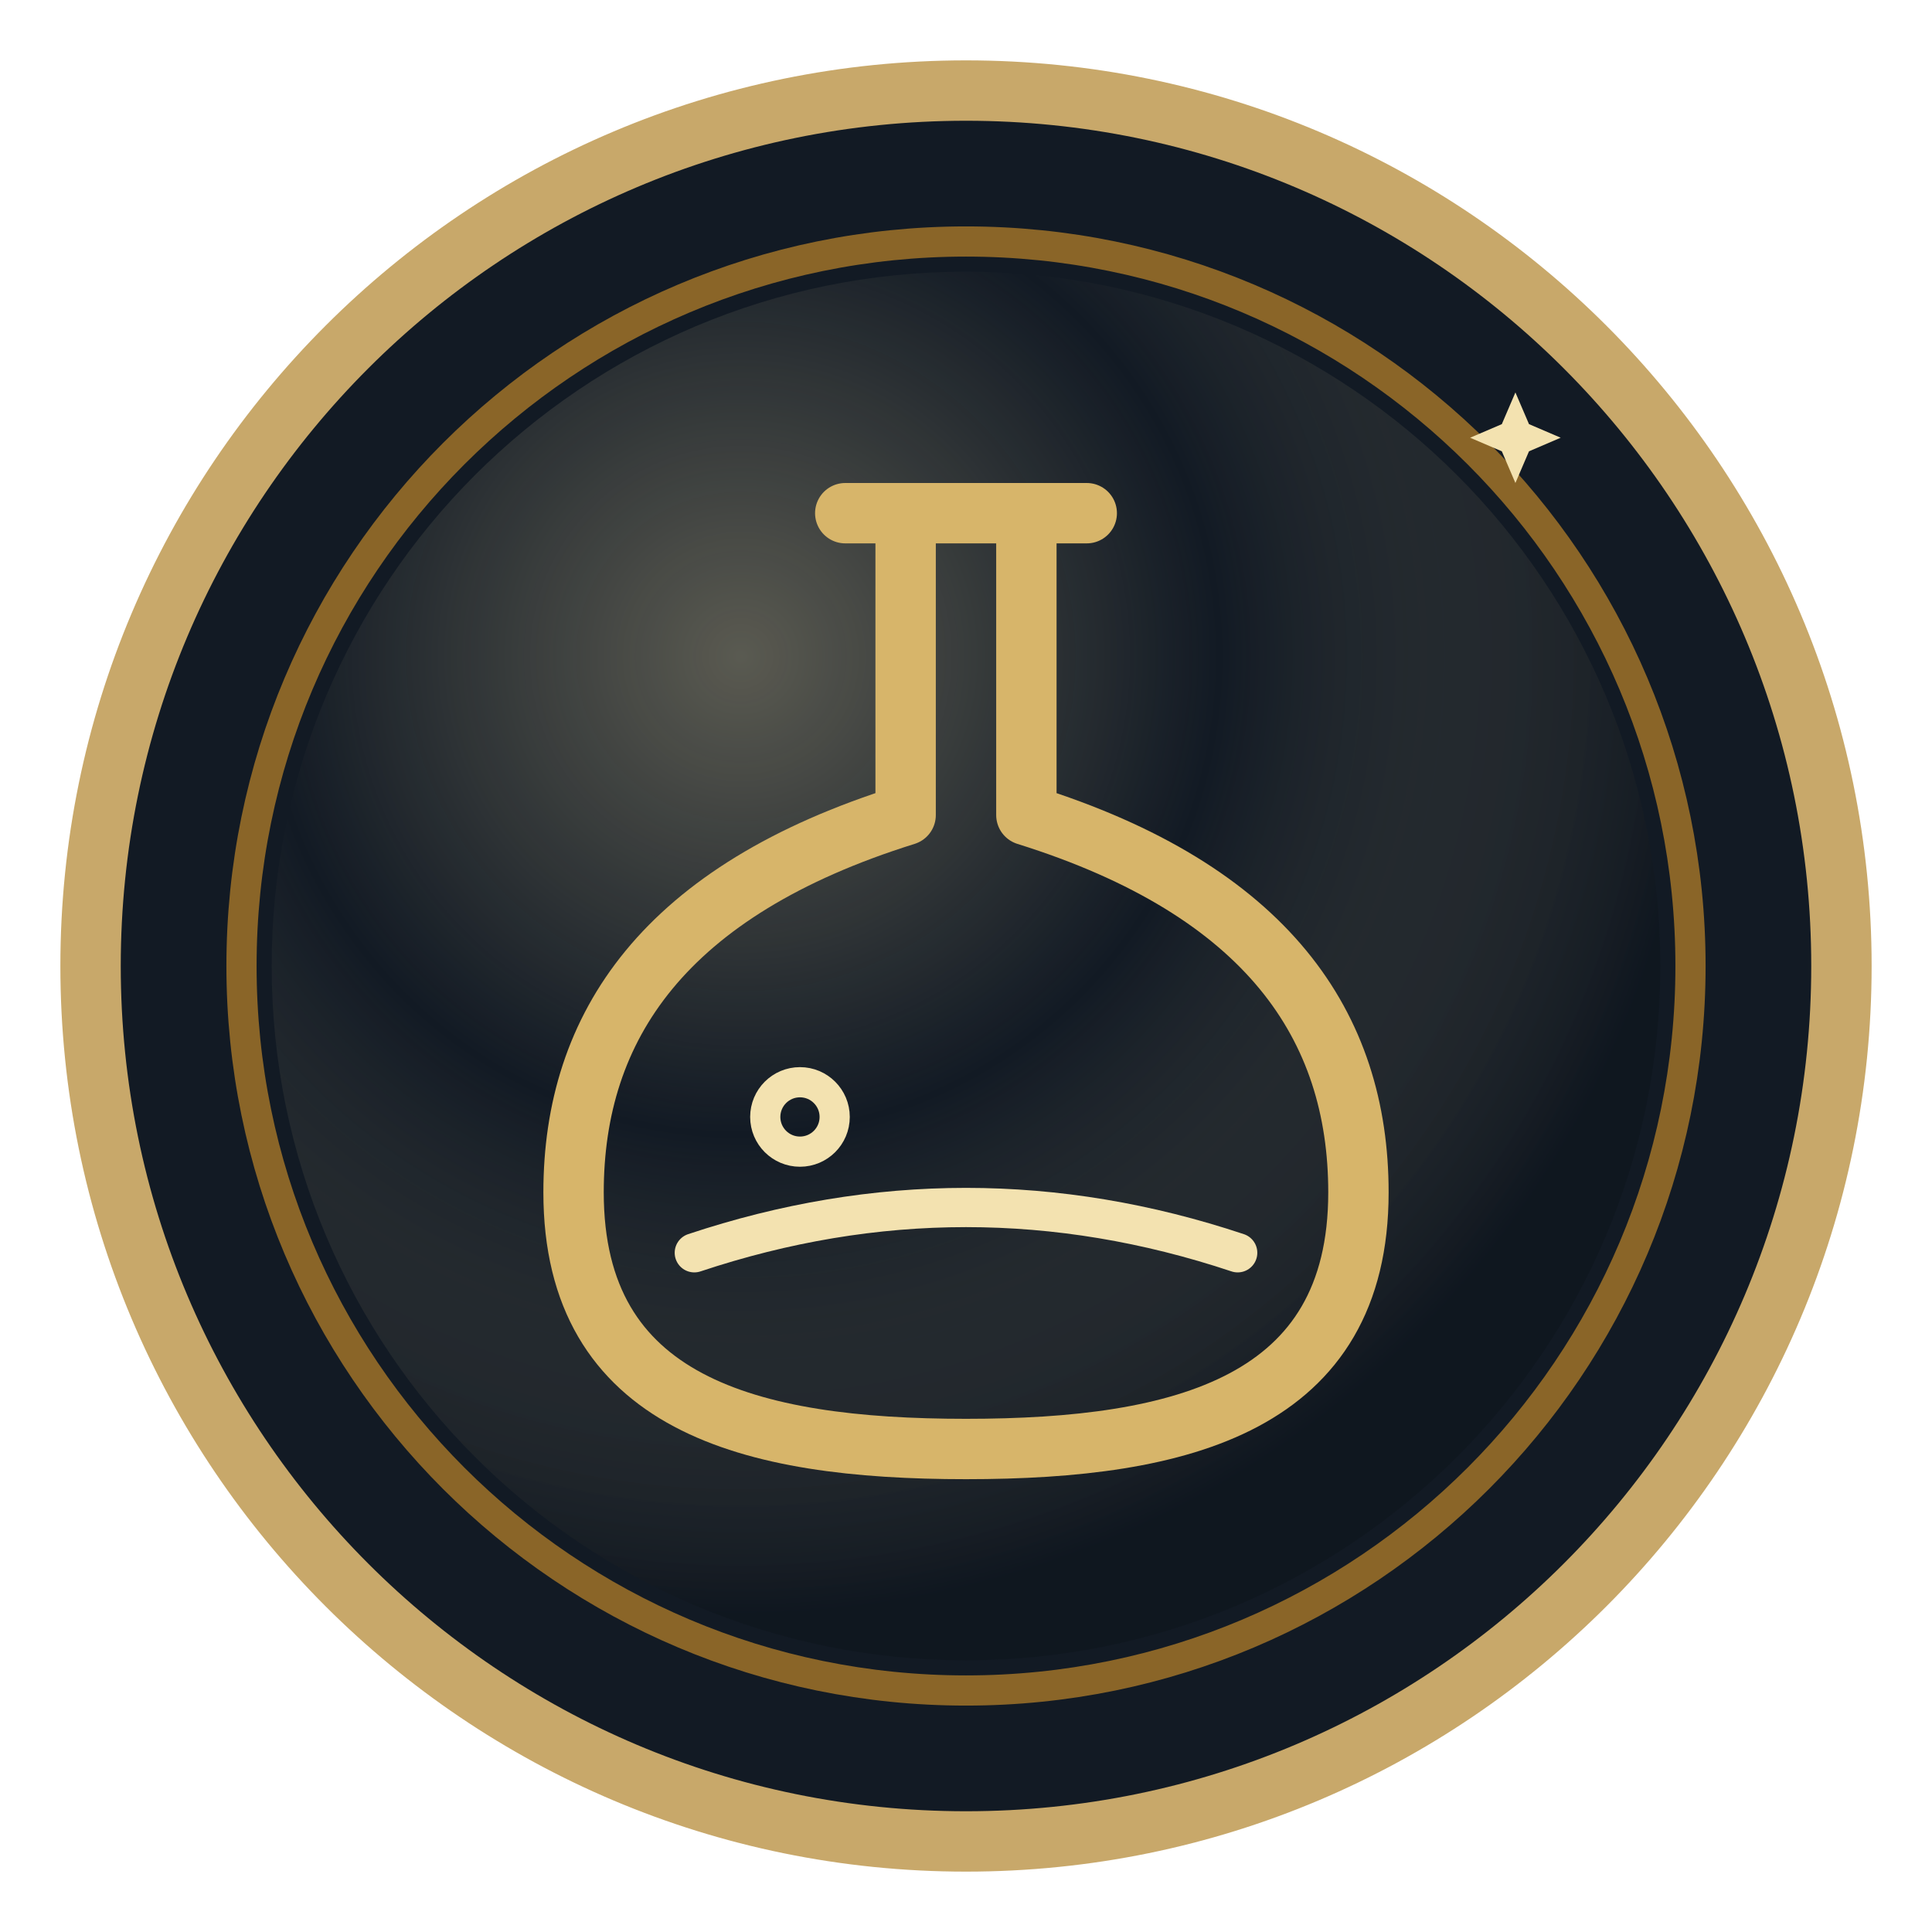
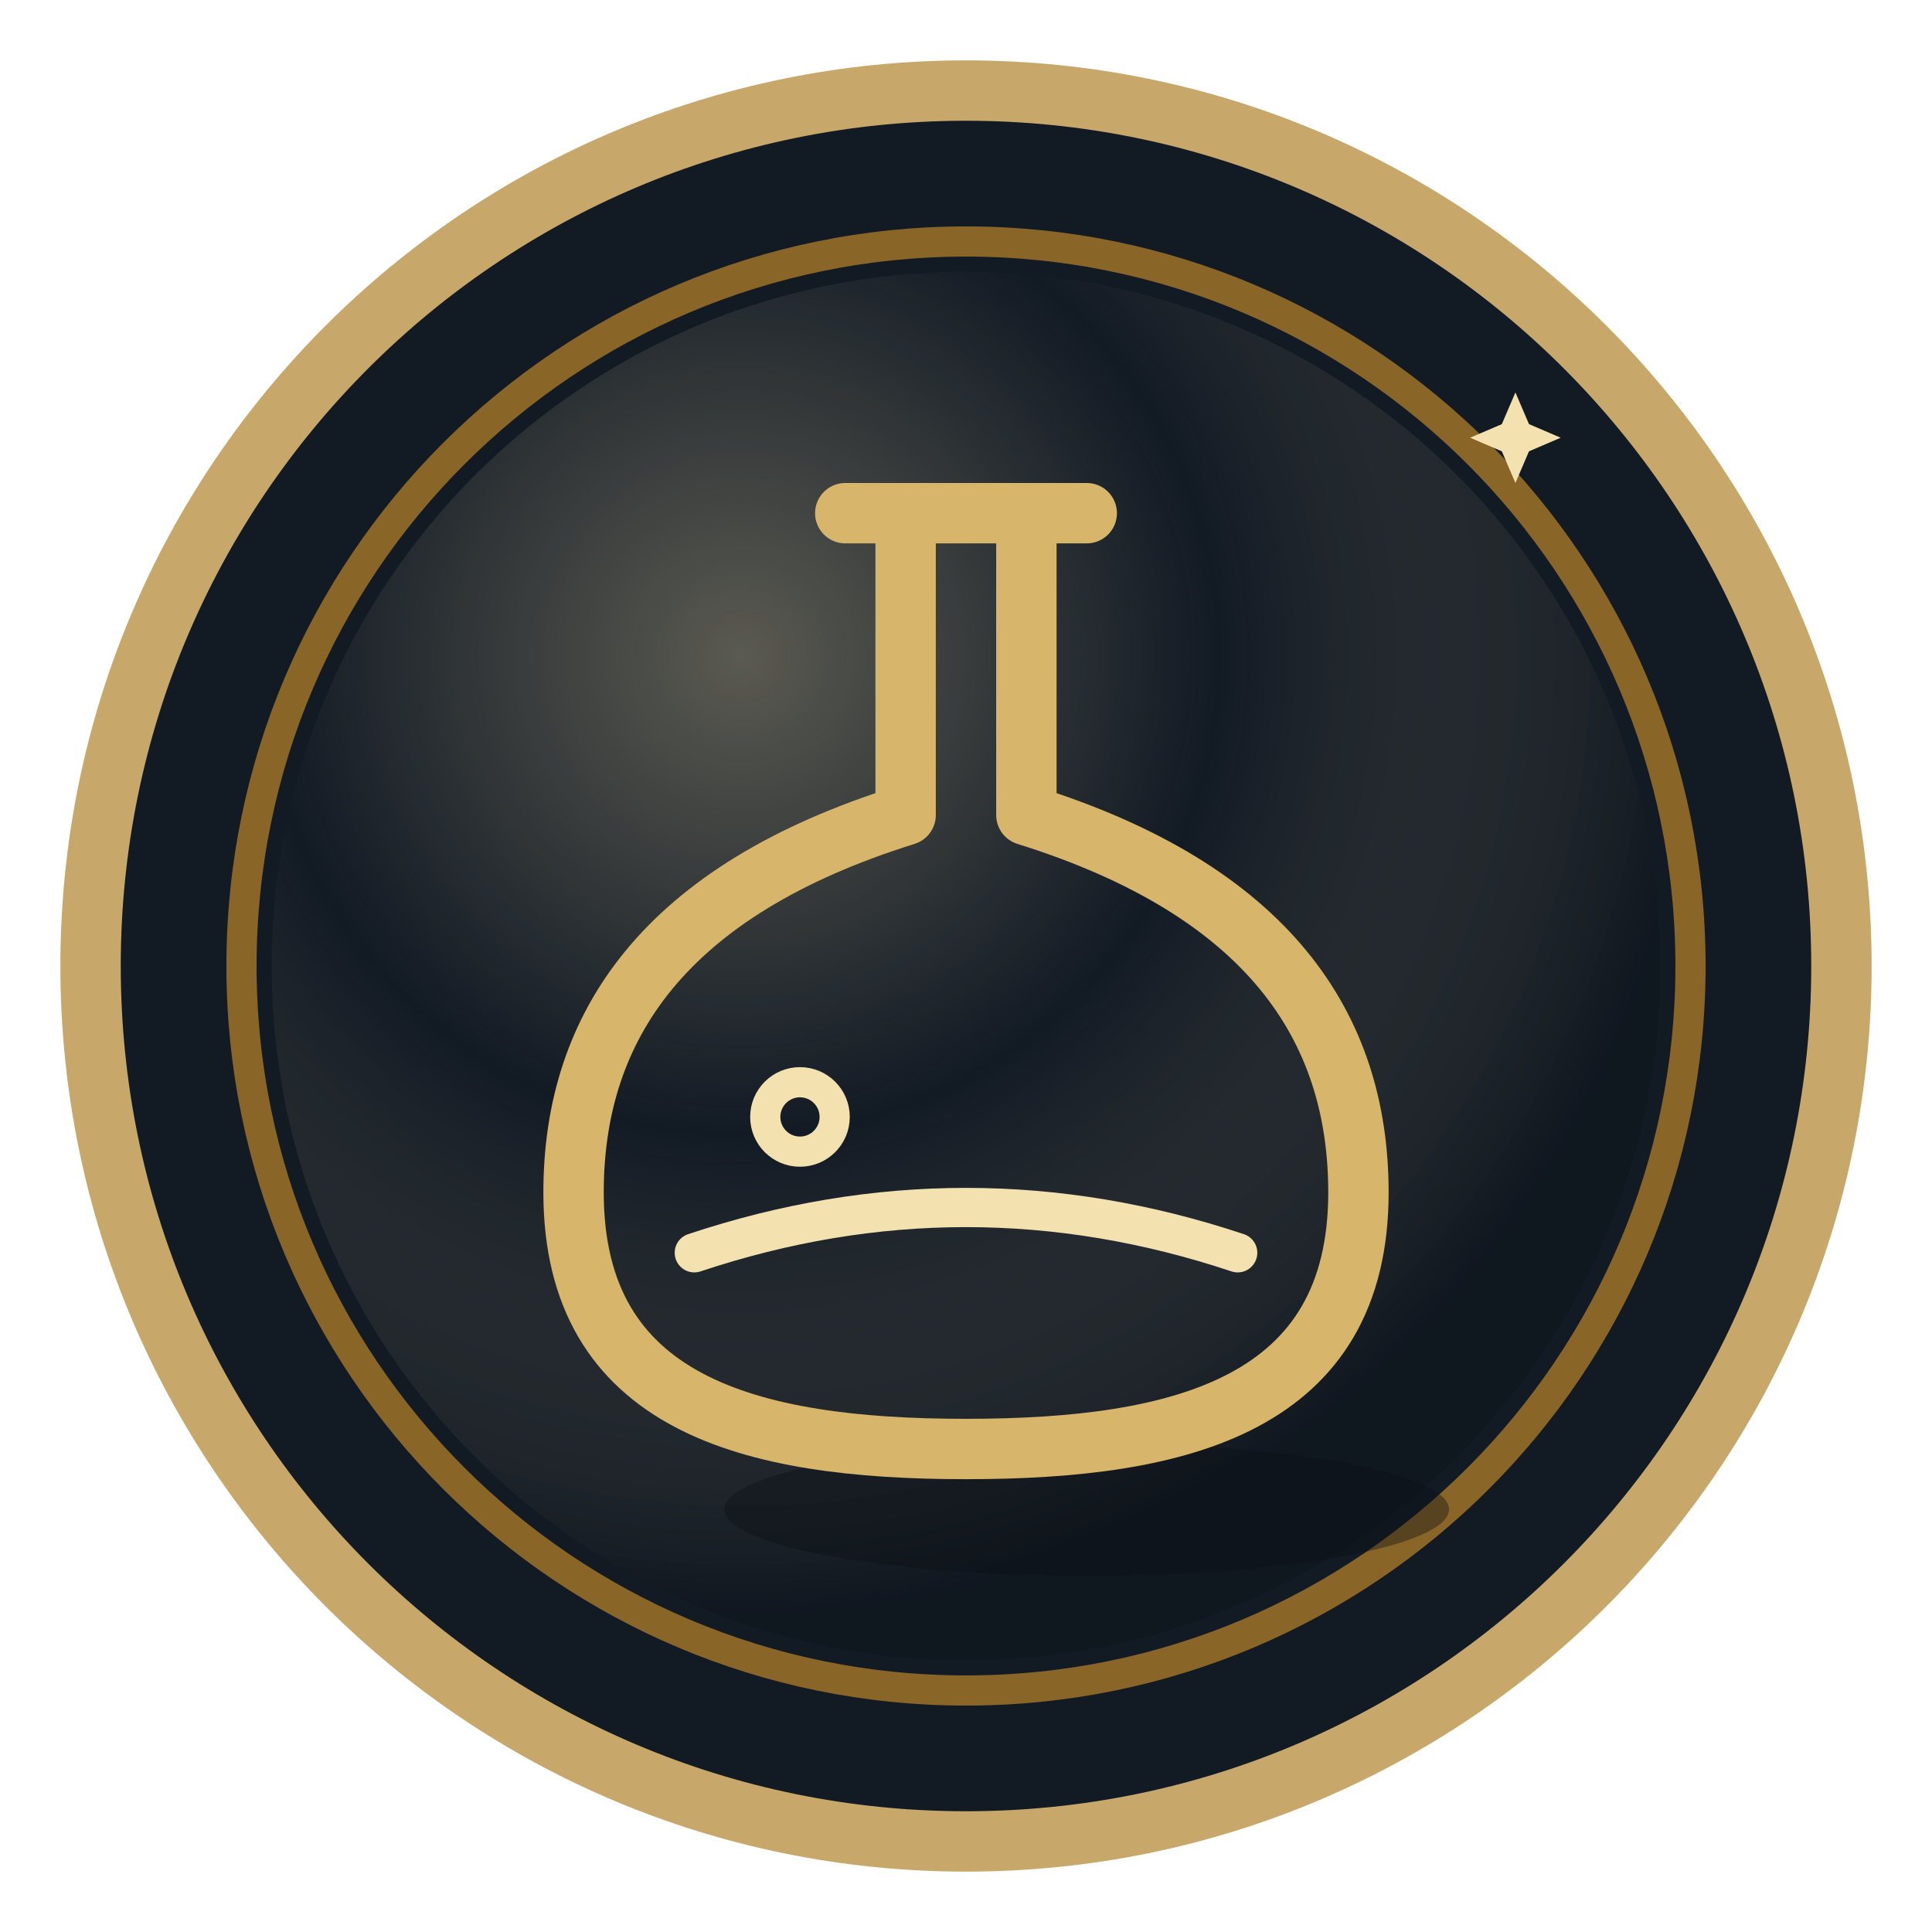
<svg xmlns="http://www.w3.org/2000/svg" viewBox="0 0 64 64">
  <defs id="lq-grade-defs">
    <radialGradient id="lq-medal" cx="0.34" cy="0.28" r="0.68">
      <stop offset="0" stop-color="#f3e2b0" stop-opacity="0.32" />
      <stop offset="0.5" stop-color="#f3e2b0" stop-opacity="0" />
      <stop offset="1" stop-color="#0a0f15" stop-opacity="0.32" />
    </radialGradient>
  </defs>
  <circle cx="32" cy="32" r="29" fill="#121a24" stroke="#c8a86a" stroke-width="2" />
  <circle cx="32" cy="32" r="24" fill="none" stroke="#8a6528" stroke-width="1" />
  <circle cx="32" cy="32" r="23" fill="url(#lq-medal)" />
  <path fill="#f3e2b0" d="M50.2 13L50.65 14.05L51.7 14.5L50.65 14.95L50.2 16L49.75 14.95L48.7 14.5L49.75 14.05Z" />
+   <ellipse id="lq-shadow" cx="36" cy="50" rx="12" ry="2.2" fill="#0a0f15" opacity="0.4" />
  <g fill="none" stroke="#d7b56a" stroke-width="2" stroke-linecap="round" stroke-linejoin="round">
    <path d="M30 17V27C22 29.5 19 34 19 39.5C19 46.5 24.8 48 32 48C39.2 48 45 46.5 45 39.5C45 34 42 29.5 34 27V17" />
    <path d="M28 17H36" />
  </g>
  <path d="M23 41.5Q32 38.5 41 41.5" fill="none" stroke="#f3e2b0" stroke-width="1.3" stroke-linecap="round" />
  <circle cx="26.5" cy="37" r="1.15" fill="none" stroke="#f3e2b0" stroke-width="1" />
</svg>
